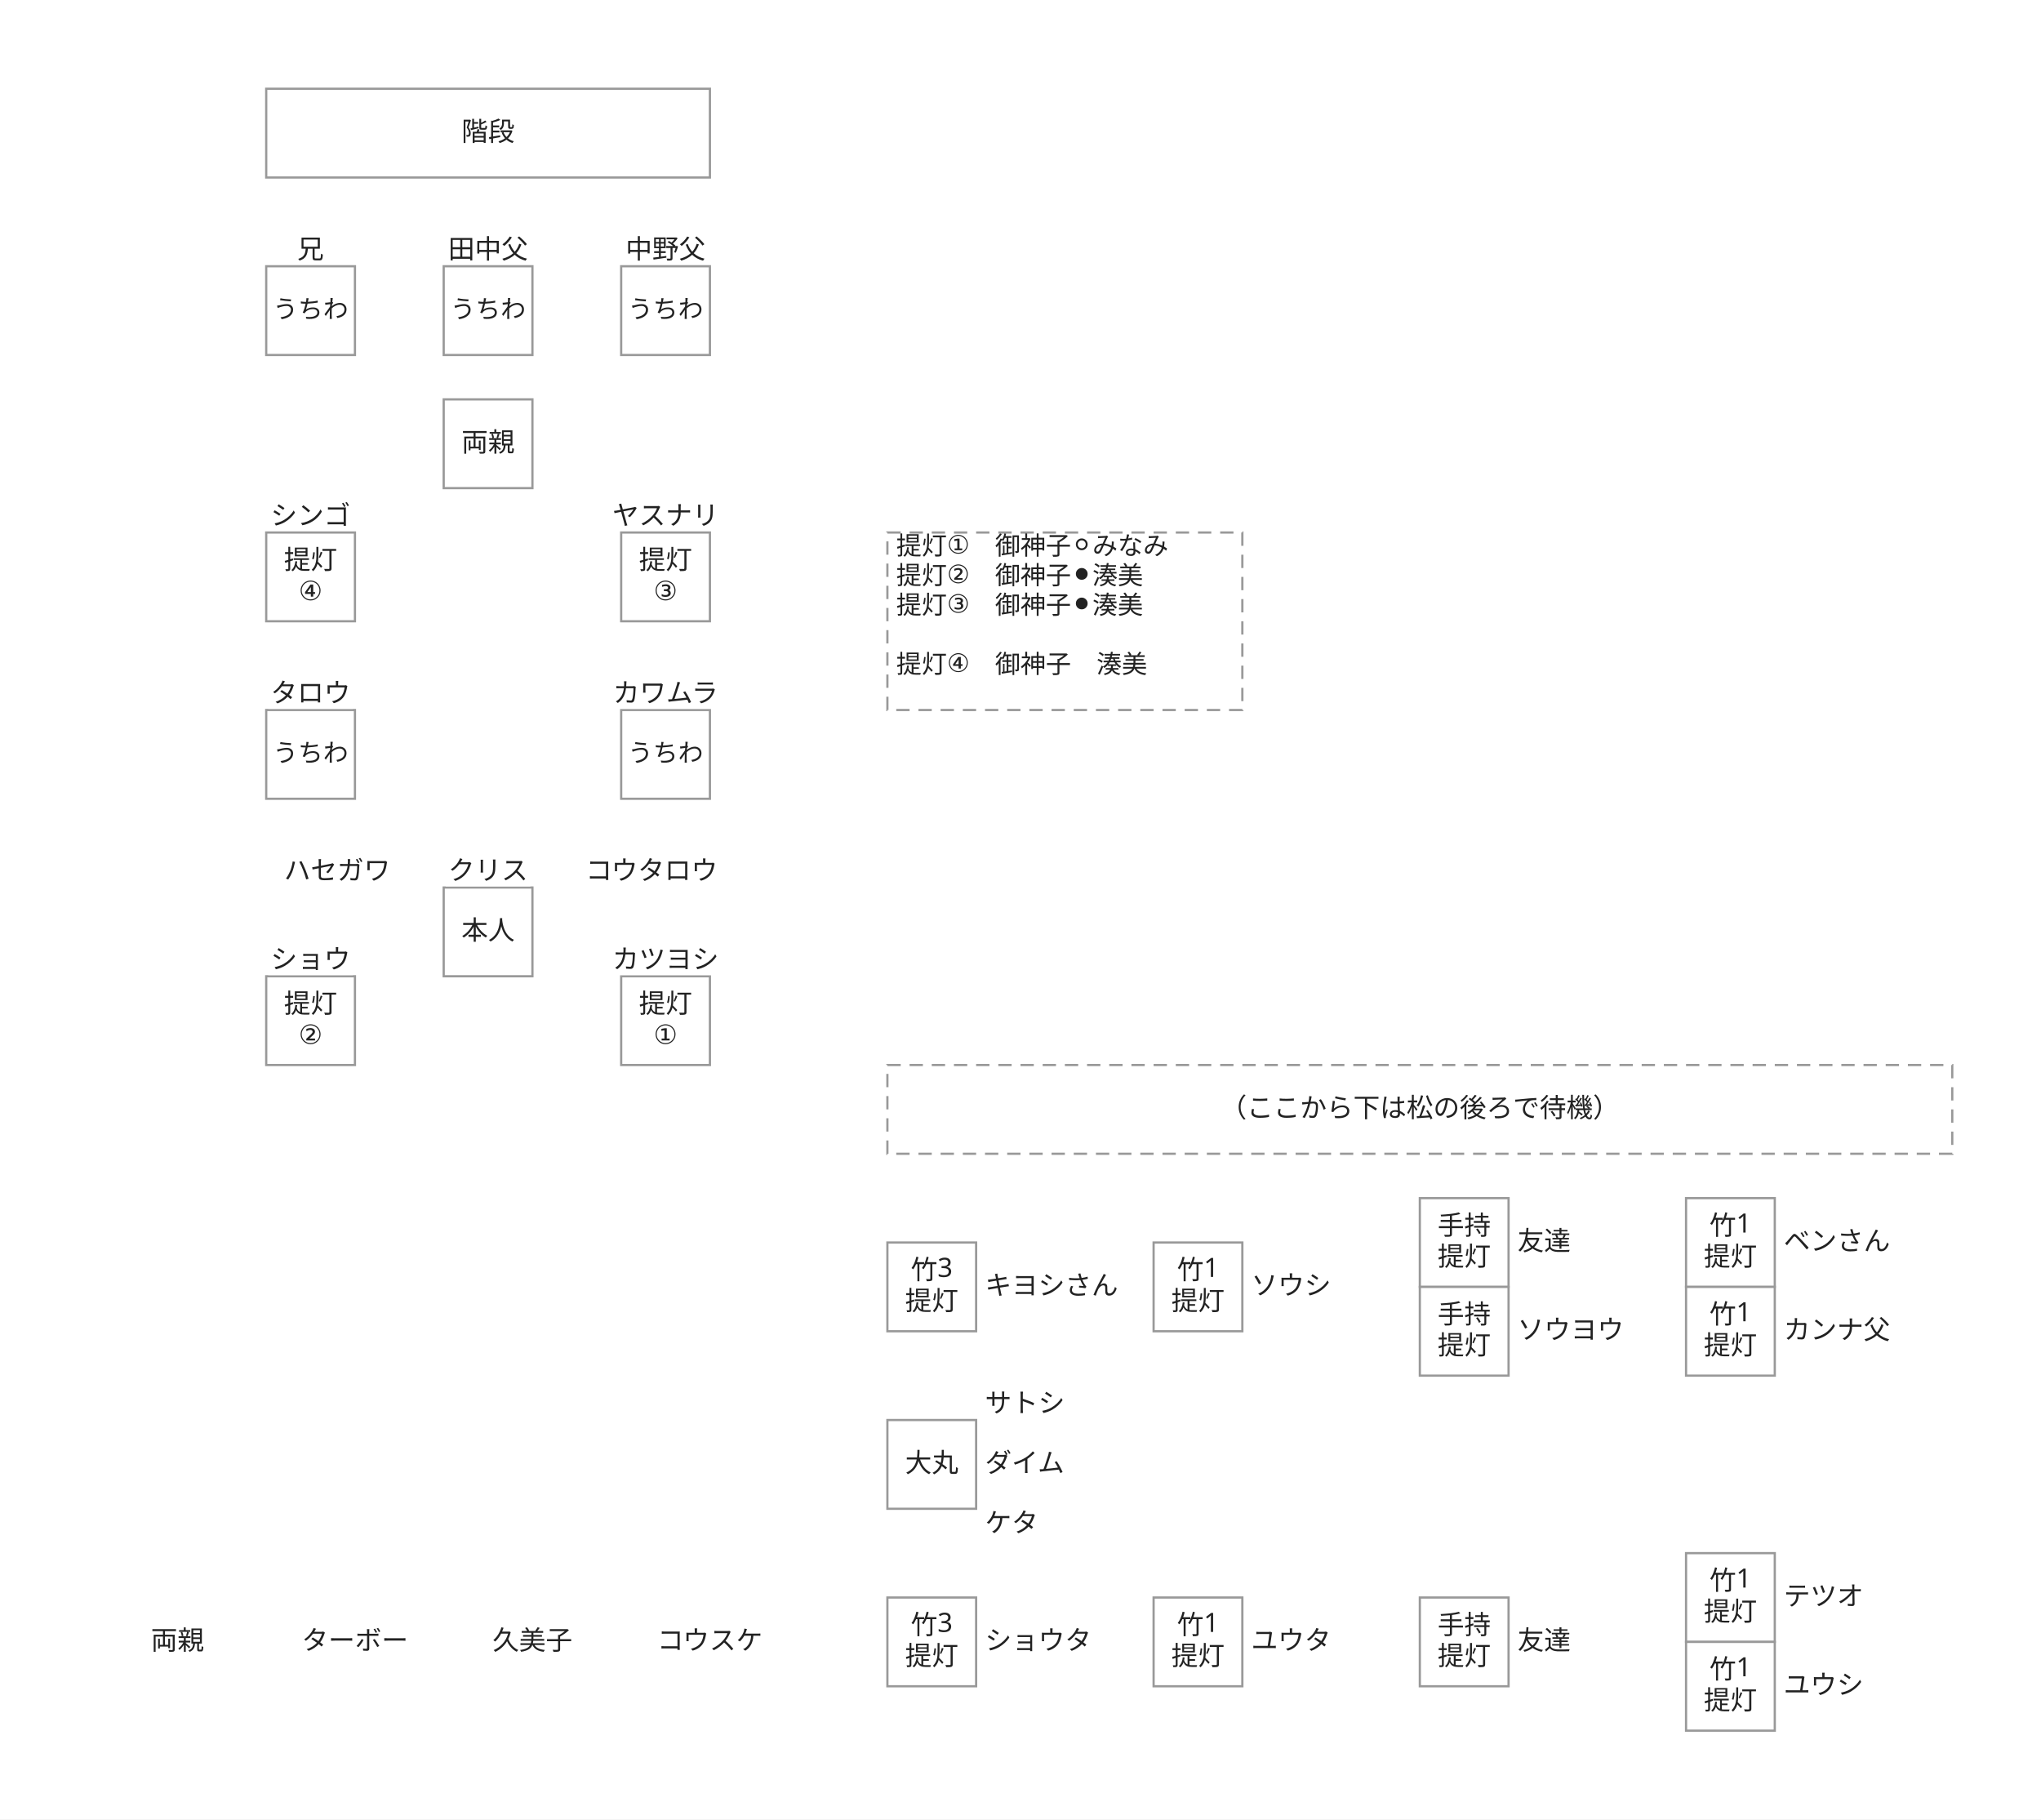
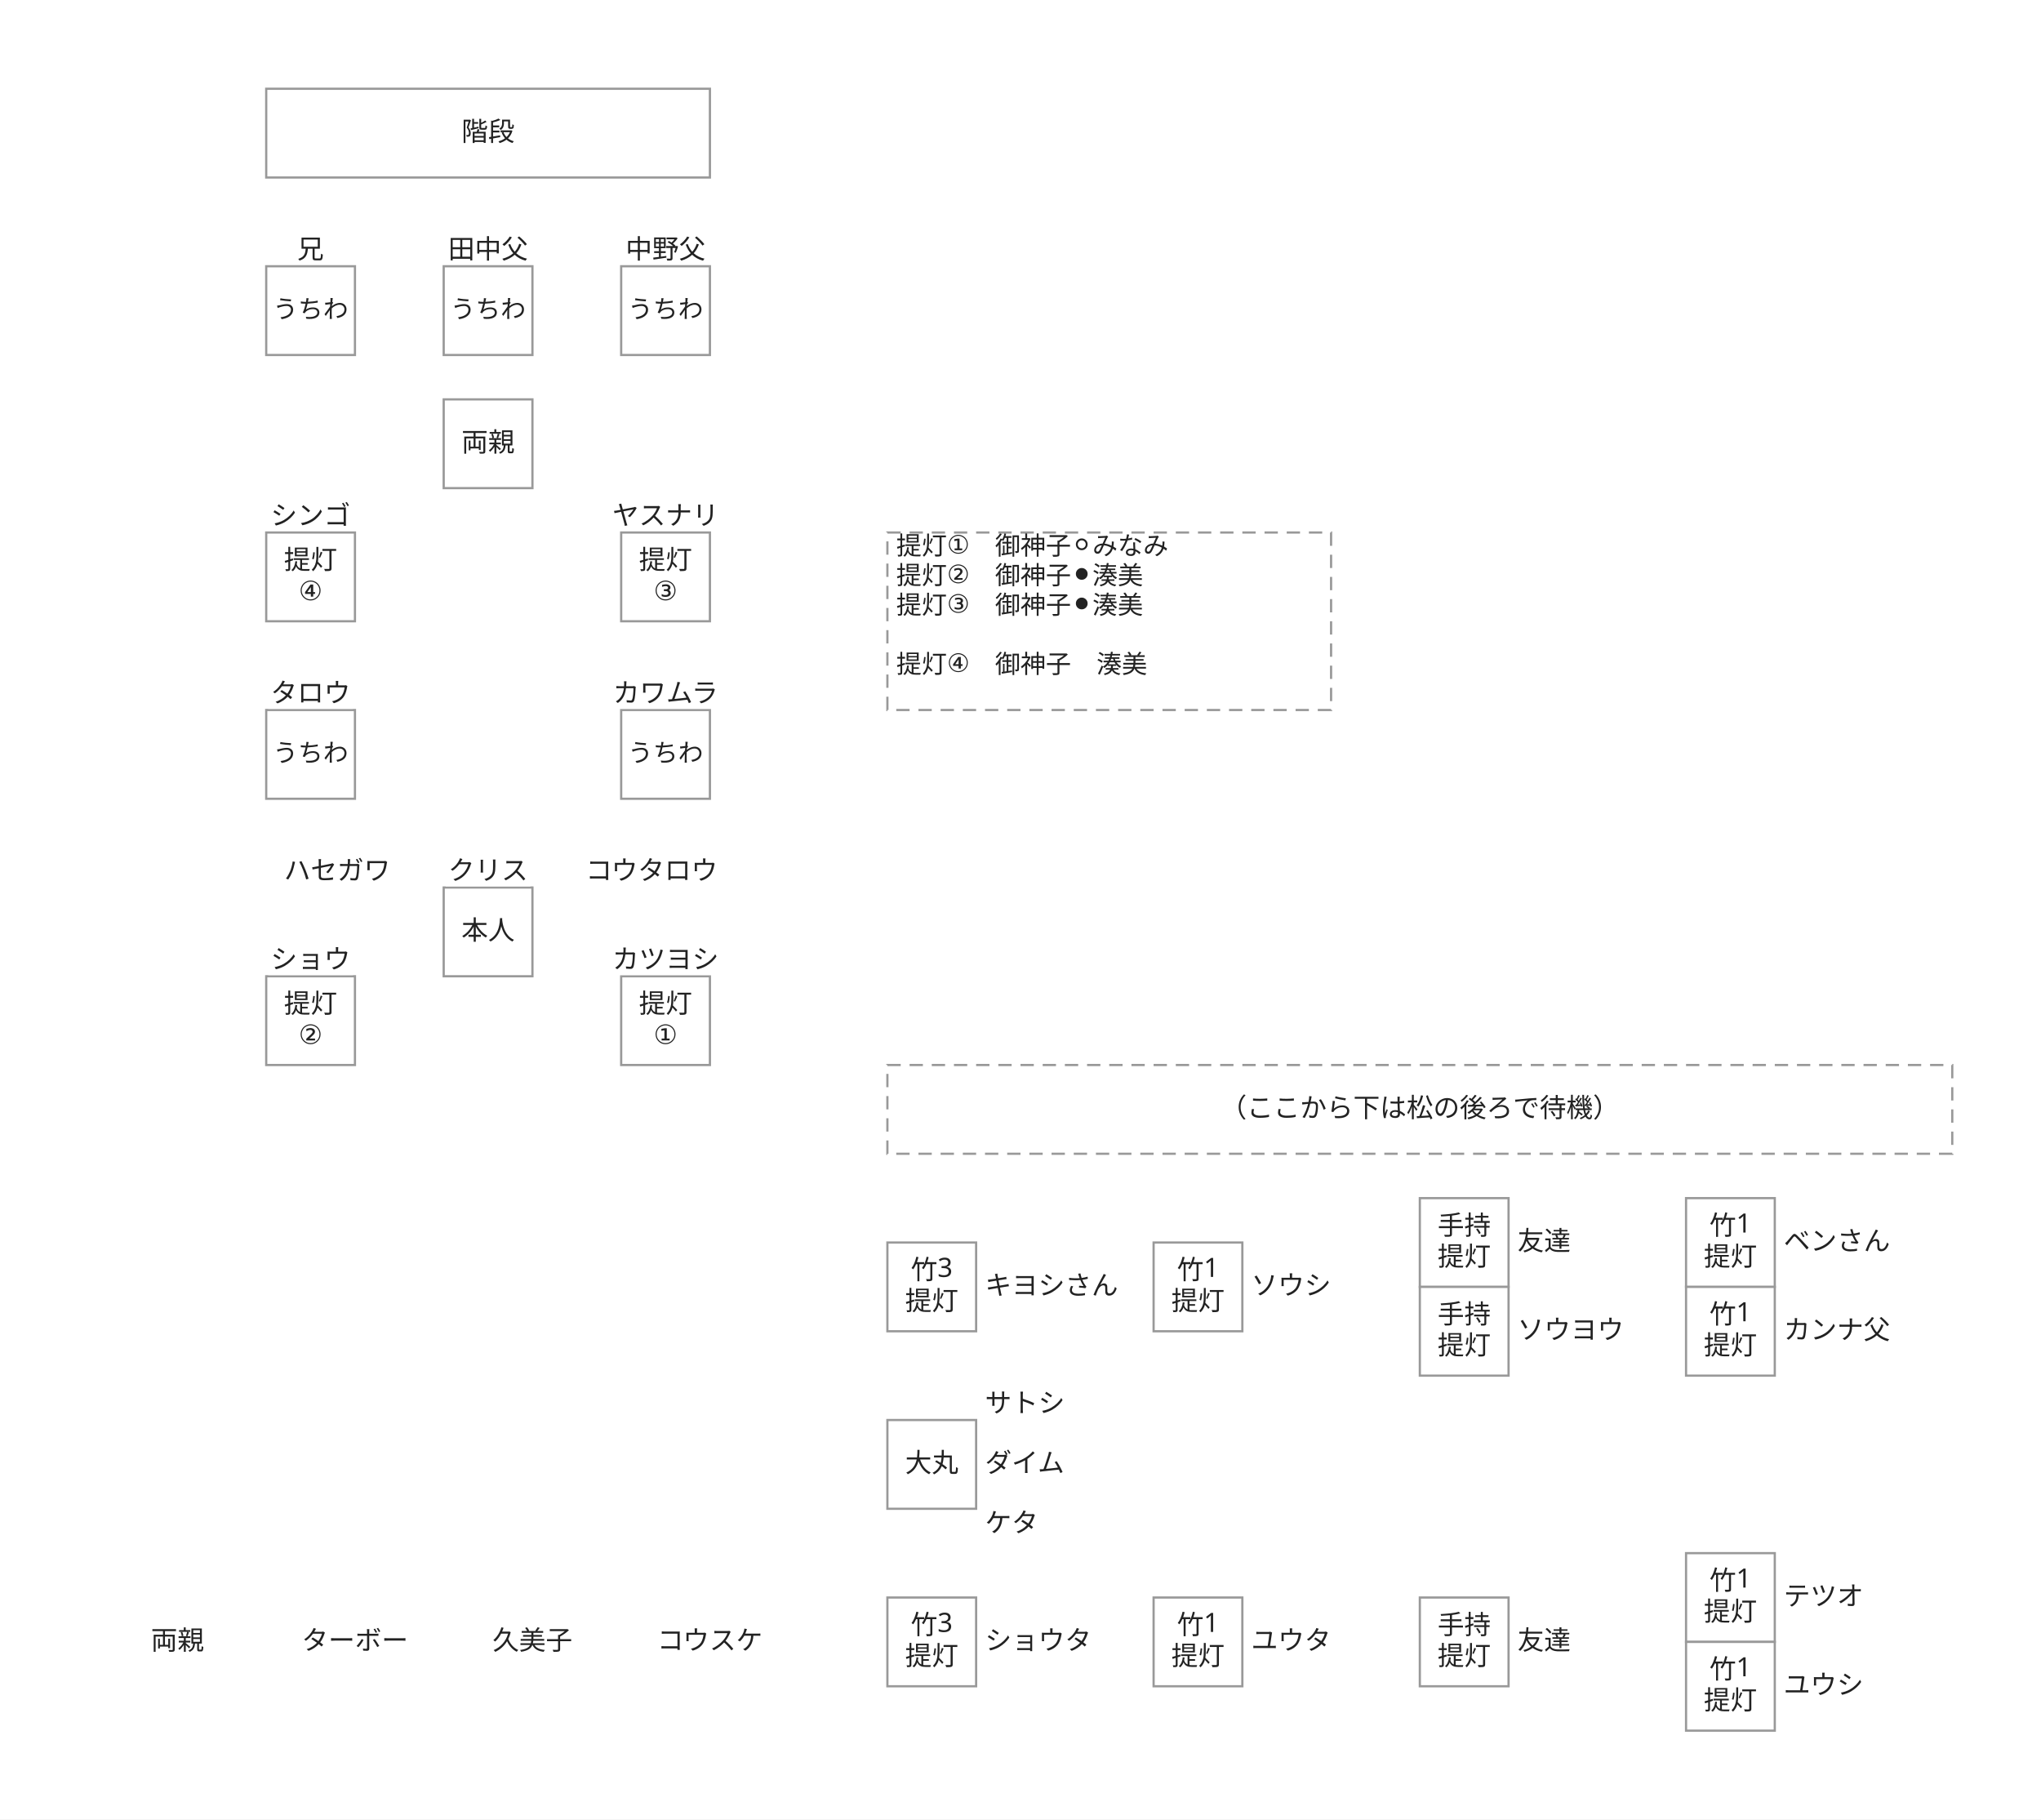
<svg xmlns="http://www.w3.org/2000/svg" viewBox="-40.0 0.0 920.0 820.0" width="920" height="820" font-family="sans-serif">
  <rect x="-40.0" y="0.0" width="920.0" height="820.0" fill="#ffffff" />
  <defs>
    <marker id="arrow-blue" viewBox="0 0 10 10" refX="9" refY="5" markerWidth="7" markerHeight="7" orient="auto-start-reverse">
      <path d="M0,0 L10,5 L0,10 z" fill="#6c8ebf" />
    </marker>
    <marker id="arrow-green" viewBox="0 0 10 10" refX="9" refY="5" markerWidth="7" markerHeight="7" orient="auto-start-reverse">
      <path d="M0,0 L10,5 L0,10 z" fill="#82b366" />
    </marker>
  </defs>
  <rect x="80.0" y="40.0" width="200.0" height="40.0" fill="#ffffff" stroke="#999999" stroke-width="1.0" />
  <text x="180.0" y="63.5" font-size="12" text-anchor="middle" fill="#222222">階段</text>
  <rect x="160.0" y="400.0" width="40.0" height="40.0" fill="#ffffff" stroke="#999999" stroke-width="1.0" />
  <text x="180.0" y="423.5" font-size="12" text-anchor="middle" fill="#222222">本人</text>
  <rect x="160.9" y="386.3" width="38.2" height="13.2" fill="#ffffff" />
  <text x="180.0" y="396.5" font-size="12" text-anchor="middle" fill="#222222">クリス</text>
  <rect x="240.0" y="440.0" width="40.0" height="40.0" fill="#ffffff" stroke="#999999" stroke-width="1.0" />
  <text x="260.0" y="456.5" font-size="12" text-anchor="middle" fill="#222222">提灯</text>
  <text x="260.0" y="470.5" font-size="12" text-anchor="middle" fill="#222222">①</text>
  <rect x="235.2" y="426.3" width="49.6" height="13.2" fill="#ffffff" />
  <text x="260.0" y="436.5" font-size="12" text-anchor="middle" fill="#222222">カツヨシ</text>
  <rect x="80.0" y="440.0" width="40.0" height="40.0" fill="#ffffff" stroke="#999999" stroke-width="1.0" />
  <text x="100.0" y="456.5" font-size="12" text-anchor="middle" fill="#222222">提灯</text>
  <text x="100.0" y="470.5" font-size="12" text-anchor="middle" fill="#222222">②</text>
  <rect x="80.9" y="426.3" width="38.2" height="13.2" fill="#ffffff" />
  <text x="100.0" y="436.5" font-size="12" text-anchor="middle" fill="#222222">ショウ</text>
  <rect x="224.0" y="386.3" width="61.0" height="13.2" fill="#ffffff" />
  <text x="224.0" y="396.5" font-size="12" text-anchor="start" fill="#222222">コウタロウ</text>
  <rect x="86.4" y="386.3" width="49.6" height="13.2" fill="#ffffff" />
  <text x="136.0" y="396.5" font-size="12" text-anchor="end" fill="#222222">ハセガワ</text>
  <rect x="240.0" y="320.0" width="40.0" height="40.0" fill="#ffffff" stroke="#999999" stroke-width="1.0" />
  <text x="260.0" y="343.306" font-size="11.333" text-anchor="middle" fill="#222222">うちわ</text>
  <rect x="80.0" y="320.0" width="40.0" height="40.0" fill="#ffffff" stroke="#999999" stroke-width="1.0" />
  <text x="100.0" y="343.306" font-size="11.333" text-anchor="middle" fill="#222222">うちわ</text>
  <rect x="235.2" y="306.3" width="49.6" height="13.2" fill="#ffffff" />
  <text x="260.0" y="316.5" font-size="12" text-anchor="middle" fill="#222222">カワムラ</text>
  <rect x="80.9" y="306.3" width="38.2" height="13.2" fill="#ffffff" />
  <text x="100.0" y="316.5" font-size="12" text-anchor="middle" fill="#222222">タロウ</text>
  <rect x="235.2" y="226.3" width="49.6" height="13.2" fill="#ffffff" />
  <text x="260.0" y="236.5" font-size="12" text-anchor="middle" fill="#222222">ヤスナリ</text>
  <rect x="240.0" y="240.0" width="40.0" height="40.0" fill="#ffffff" stroke="#999999" stroke-width="1.0" />
  <text x="260.0" y="256.5" font-size="12" text-anchor="middle" fill="#222222">提灯</text>
  <text x="260.0" y="270.5" font-size="12" text-anchor="middle" fill="#222222">③</text>
  <rect x="80.9" y="226.3" width="38.2" height="13.2" fill="#ffffff" />
  <text x="100.0" y="236.5" font-size="12" text-anchor="middle" fill="#222222">シンゴ</text>
  <rect x="80.0" y="240.0" width="40.0" height="40.0" fill="#ffffff" stroke="#999999" stroke-width="1.0" />
  <text x="100.0" y="256.5" font-size="12" text-anchor="middle" fill="#222222">提灯</text>
  <text x="100.0" y="270.5" font-size="12" text-anchor="middle" fill="#222222">④</text>
-   <rect x="360.0" y="240.0" width="160.0" height="80.0" fill="#ffffff" stroke="#999999" stroke-width="1.0" stroke-dasharray="6,4" />
+   <rect x="360.0" y="240.0" width="200.0" height="80.0" fill="#ffffff" stroke="#999999" stroke-width="1.0" stroke-dasharray="6,4" />
  <text x="364.0" y="250.0" font-size="11.429" text-anchor="start" fill="#222222">提灯①　御神子⚪︎みなみ</text>
  <text x="364.0" y="263.333" font-size="11.429" text-anchor="start" fill="#222222">提灯②　御神子⚫︎湊美</text>
  <text x="364.0" y="276.667" font-size="11.429" text-anchor="start" fill="#222222">提灯③　御神子⚫︎湊美</text>
  <text x="364.0" y="303.333" font-size="11.429" text-anchor="start" fill="#222222">提灯④　御神子　湊美</text>
  <rect x="160.0" y="180.0" width="40.0" height="40.0" fill="#ffffff" stroke="#999999" stroke-width="1.0" />
  <text x="180.0" y="203.5" font-size="12" text-anchor="middle" fill="#222222">両親</text>
  <rect x="92.3" y="106.3" width="15.4" height="13.2" fill="#ffffff" />
  <text x="100.0" y="116.5" font-size="12" text-anchor="middle" fill="#222222">兄</text>
  <rect x="80.0" y="120.0" width="40.0" height="40.0" fill="#ffffff" stroke="#999999" stroke-width="1.0" />
  <text x="100.0" y="143.306" font-size="11.333" text-anchor="middle" fill="#222222">うちわ</text>
  <rect x="160.9" y="106.3" width="38.2" height="13.2" fill="#ffffff" />
  <text x="180.0" y="116.5" font-size="12" text-anchor="middle" fill="#222222">田中父</text>
  <rect x="160.0" y="120.0" width="40.0" height="40.0" fill="#ffffff" stroke="#999999" stroke-width="1.0" />
  <text x="180.0" y="143.306" font-size="11.333" text-anchor="middle" fill="#222222">うちわ</text>
  <rect x="240.9" y="106.3" width="38.2" height="13.2" fill="#ffffff" />
  <text x="260.0" y="116.5" font-size="12" text-anchor="middle" fill="#222222">中野父</text>
  <rect x="240.0" y="120.0" width="40.0" height="40.0" fill="#ffffff" stroke="#999999" stroke-width="1.0" />
  <text x="260.0" y="143.306" font-size="11.333" text-anchor="middle" fill="#222222">うちわ</text>
  <rect x="360.0" y="560.0" width="40.0" height="40.0" fill="#ffffff" stroke="#999999" stroke-width="1.0" />
  <text x="380.0" y="576.5" font-size="12" text-anchor="middle" fill="#222222">竹3</text>
  <text x="380.0" y="590.5" font-size="12" text-anchor="middle" fill="#222222">提灯</text>
  <rect x="404.0" y="573.3" width="61.0" height="13.2" fill="#ffffff" />
  <text x="404.0" y="583.5" font-size="12" text-anchor="start" fill="#222222">キヨシさん</text>
  <rect x="95.2" y="733.3" width="49.6" height="13.2" fill="#ffffff" />
  <text x="120.0" y="743.5" font-size="12" text-anchor="middle" fill="#222222">ターボー</text>
  <rect x="180.9" y="733.3" width="38.2" height="13.2" fill="#ffffff" />
  <text x="200.0" y="743.5" font-size="12" text-anchor="middle" fill="#222222">久美子</text>
  <rect x="255.2" y="733.3" width="49.6" height="13.2" fill="#ffffff" />
  <text x="280.0" y="743.5" font-size="12" text-anchor="middle" fill="#222222">コウスケ</text>
  <rect x="26.6" y="733.3" width="26.8" height="13.2" fill="#ffffff" />
  <text x="40.0" y="743.5" font-size="12" text-anchor="middle" fill="#222222">両親</text>
  <rect x="360.0" y="640.0" width="40.0" height="40.0" fill="#ffffff" stroke="#999999" stroke-width="1.0" />
  <text x="380.0" y="663.5" font-size="12" text-anchor="middle" fill="#222222">大丸</text>
  <rect x="404.0" y="653.3" width="38.2" height="13.2" fill="#ffffff" />
  <text x="404.0" y="663.5" font-size="12" text-anchor="start" fill="#222222">ダイム</text>
  <rect x="360.0" y="720.0" width="40.0" height="40.0" fill="#ffffff" stroke="#999999" stroke-width="1.0" />
  <text x="380.0" y="736.5" font-size="12" text-anchor="middle" fill="#222222">竹3</text>
  <text x="380.0" y="750.5" font-size="12" text-anchor="middle" fill="#222222">提灯</text>
  <rect x="404.0" y="733.3" width="49.6" height="13.2" fill="#ffffff" />
  <text x="404.0" y="743.5" font-size="12" text-anchor="start" fill="#222222">ショウタ</text>
  <rect x="404.0" y="626.3" width="38.2" height="13.2" fill="#ffffff" />
  <text x="404.0" y="636.5" font-size="12" text-anchor="start" fill="#222222">サトシ</text>
  <rect x="404.0" y="680.3" width="26.8" height="13.2" fill="#ffffff" />
  <text x="404.0" y="690.5" font-size="12" text-anchor="start" fill="#222222">ケタ</text>
  <rect x="480.0" y="560.0" width="40.0" height="40.0" fill="#ffffff" stroke="#999999" stroke-width="1.0" />
  <text x="500.0" y="576.5" font-size="12" text-anchor="middle" fill="#222222">竹1</text>
  <text x="500.0" y="590.5" font-size="12" text-anchor="middle" fill="#222222">提灯</text>
  <rect x="524.0" y="573.3" width="38.2" height="13.2" fill="#ffffff" />
  <text x="524.0" y="583.5" font-size="12" text-anchor="start" fill="#222222">ソウシ</text>
  <rect x="480.0" y="720.0" width="40.0" height="40.0" fill="#ffffff" stroke="#999999" stroke-width="1.0" />
  <text x="500.0" y="736.5" font-size="12" text-anchor="middle" fill="#222222">竹1</text>
  <text x="500.0" y="750.5" font-size="12" text-anchor="middle" fill="#222222">提灯</text>
  <rect x="524.0" y="733.3" width="38.2" height="13.2" fill="#ffffff" />
  <text x="524.0" y="743.5" font-size="12" text-anchor="start" fill="#222222">ユウタ</text>
  <rect x="600.0" y="540.0" width="40.0" height="40.0" fill="#ffffff" stroke="#999999" stroke-width="1.0" />
  <text x="620.0" y="556.5" font-size="12" text-anchor="middle" fill="#222222">手持</text>
  <text x="620.0" y="570.5" font-size="12" text-anchor="middle" fill="#222222">提灯</text>
  <rect x="644.0" y="553.3" width="26.8" height="13.2" fill="#ffffff" />
  <text x="644.0" y="563.5" font-size="12" text-anchor="start" fill="#222222">友達</text>
  <rect x="600.0" y="580.0" width="40.0" height="40.0" fill="#ffffff" stroke="#999999" stroke-width="1.0" />
  <text x="620.0" y="596.5" font-size="12" text-anchor="middle" fill="#222222">手持</text>
  <text x="620.0" y="610.5" font-size="12" text-anchor="middle" fill="#222222">提灯</text>
  <rect x="644.0" y="593.3" width="49.6" height="13.2" fill="#ffffff" />
  <text x="644.0" y="603.5" font-size="12" text-anchor="start" fill="#222222">ソウヨウ</text>
  <rect x="600.0" y="720.0" width="40.0" height="40.0" fill="#ffffff" stroke="#999999" stroke-width="1.0" />
  <text x="620.0" y="736.5" font-size="12" text-anchor="middle" fill="#222222">手持</text>
  <text x="620.0" y="750.5" font-size="12" text-anchor="middle" fill="#222222">提灯</text>
  <rect x="644.0" y="733.3" width="26.8" height="13.2" fill="#ffffff" />
  <text x="644.0" y="743.5" font-size="12" text-anchor="start" fill="#222222">友達</text>
  <rect x="720.0" y="540.0" width="40.0" height="40.0" fill="#ffffff" stroke="#999999" stroke-width="1.0" />
  <text x="740.0" y="556.5" font-size="12" text-anchor="middle" fill="#222222">竹1</text>
  <text x="740.0" y="570.5" font-size="12" text-anchor="middle" fill="#222222">提灯</text>
  <rect x="764.0" y="553.3" width="49.6" height="13.2" fill="#ffffff" />
  <text x="764.0" y="563.5" font-size="12" text-anchor="start" fill="#222222">ベンさん</text>
  <rect x="720.0" y="580.0" width="40.0" height="40.0" fill="#ffffff" stroke="#999999" stroke-width="1.0" />
  <text x="740.0" y="596.5" font-size="12" text-anchor="middle" fill="#222222">竹1</text>
  <text x="740.0" y="610.5" font-size="12" text-anchor="middle" fill="#222222">提灯</text>
  <rect x="764.0" y="593.3" width="49.6" height="13.2" fill="#ffffff" />
  <text x="764.0" y="603.5" font-size="12" text-anchor="start" fill="#222222">カンナ父</text>
  <rect x="720.0" y="700.0" width="40.0" height="40.0" fill="#ffffff" stroke="#999999" stroke-width="1.0" />
  <text x="740.0" y="716.5" font-size="12" text-anchor="middle" fill="#222222">竹1</text>
  <text x="740.0" y="730.5" font-size="12" text-anchor="middle" fill="#222222">提灯</text>
  <rect x="764.0" y="713.3" width="38.2" height="13.2" fill="#ffffff" />
  <text x="764.0" y="723.5" font-size="12" text-anchor="start" fill="#222222">テツオ</text>
  <rect x="720.0" y="740.0" width="40.0" height="40.0" fill="#ffffff" stroke="#999999" stroke-width="1.0" />
  <text x="740.0" y="756.5" font-size="12" text-anchor="middle" fill="#222222">竹1</text>
  <text x="740.0" y="770.5" font-size="12" text-anchor="middle" fill="#222222">提灯</text>
  <rect x="764.0" y="753.3" width="38.2" height="13.2" fill="#ffffff" />
  <text x="764.0" y="763.5" font-size="12" text-anchor="start" fill="#222222">ユウシ</text>
  <rect x="360.0" y="480.0" width="480.0" height="40.0" fill="#ffffff" stroke="#999999" stroke-width="1.0" stroke-dasharray="6,4" />
  <text x="600.0" y="503.5" font-size="12" text-anchor="middle" fill="#222222">（ここから下は松の後ろで待機）</text>
</svg>
